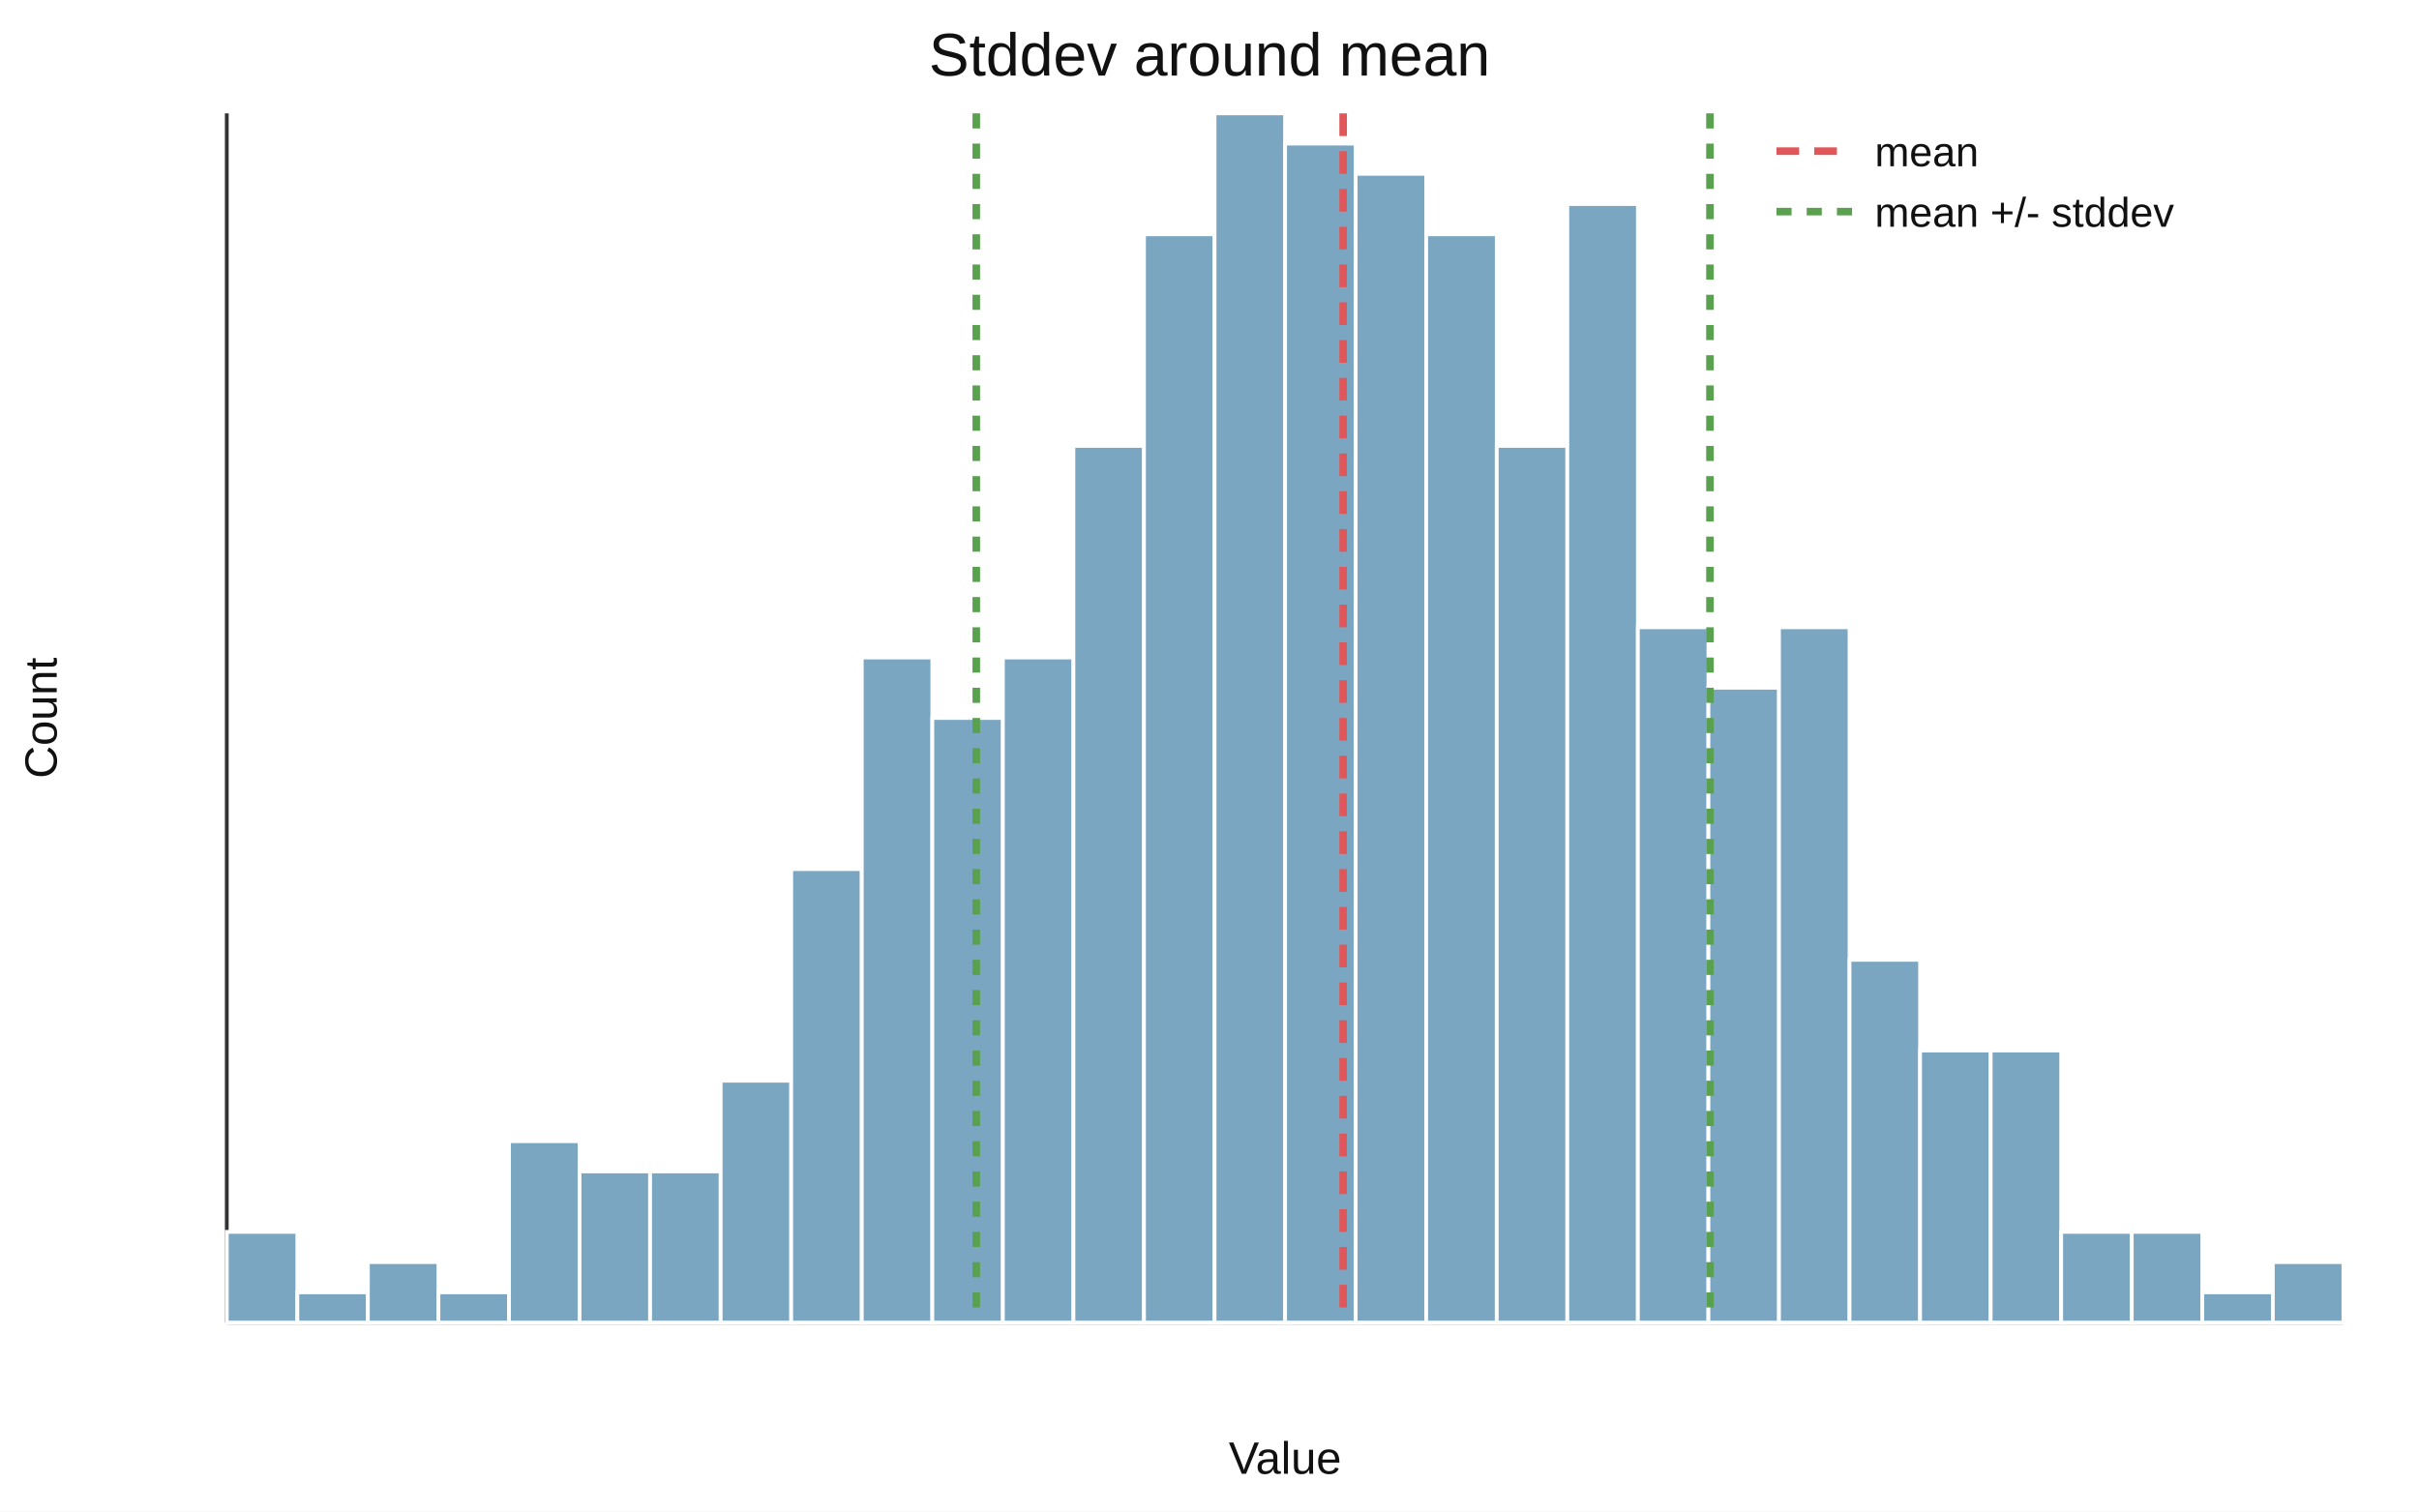
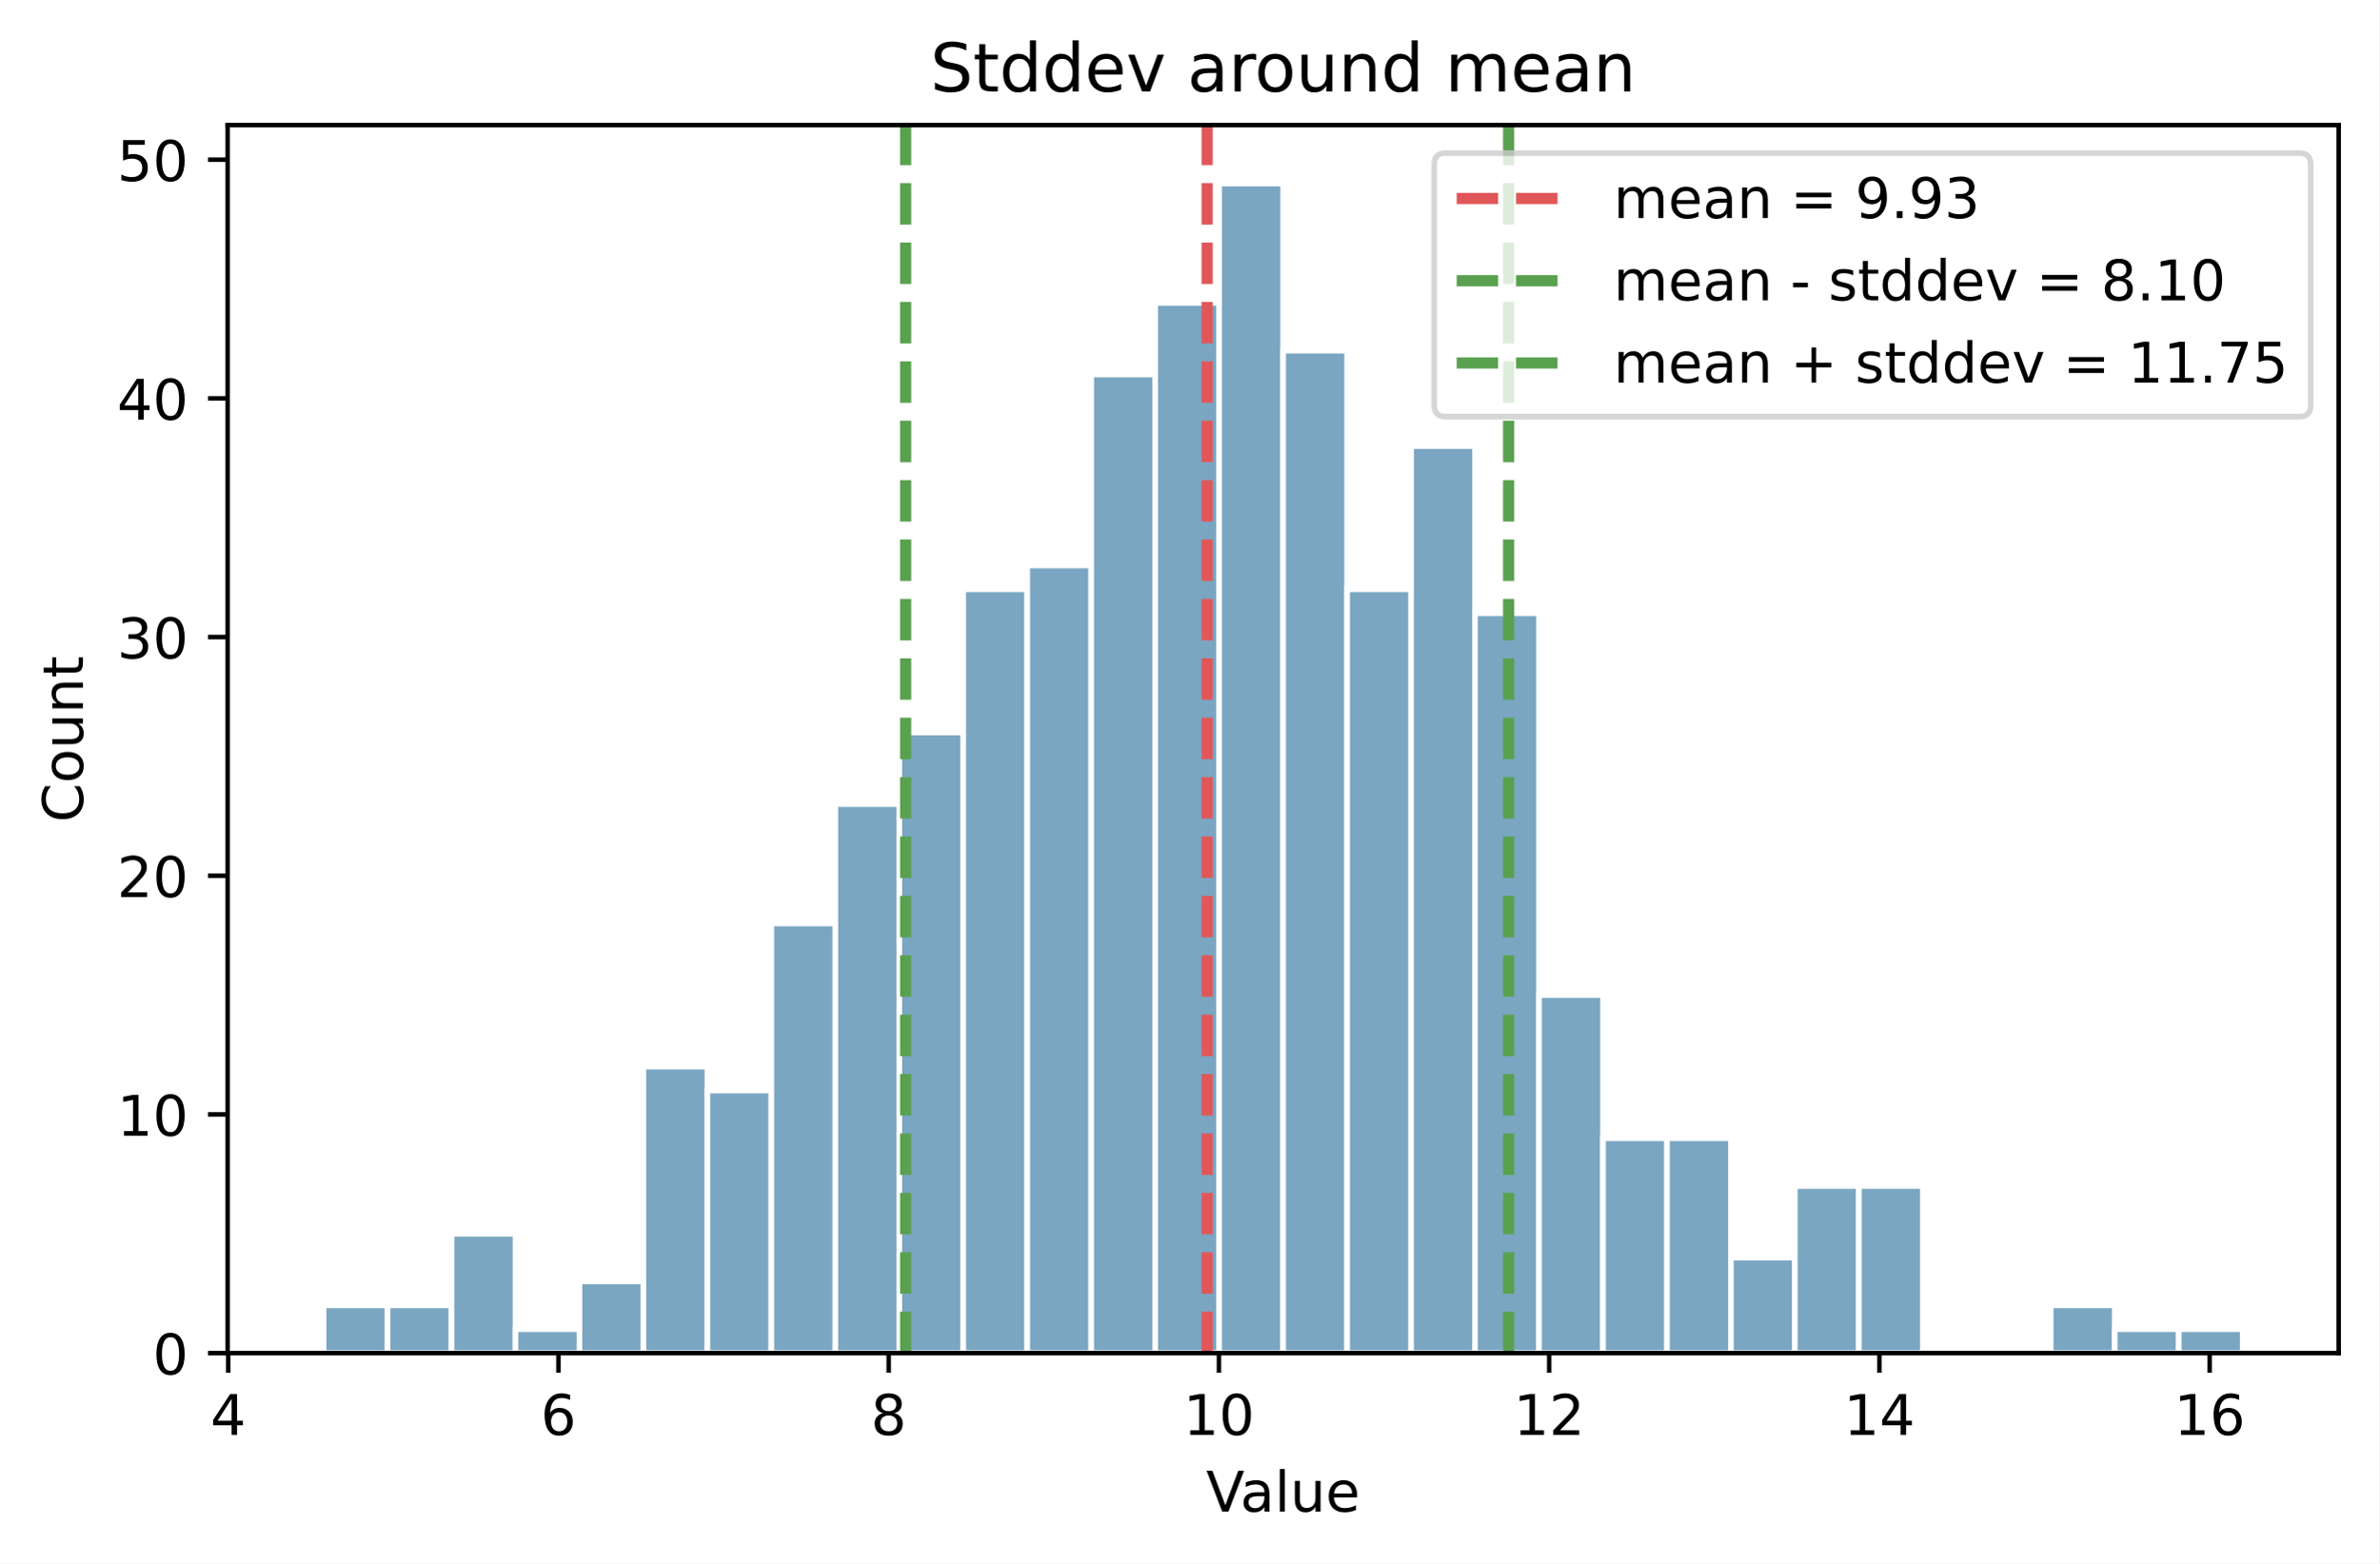
- <svg xmlns="http://www.w3.org/2000/svg" width="640" height="400" viewBox="0 0 640 400">
-   <rect width="100%" height="100%" fill="white" />
-   <line x1="60" y1="350" x2="620" y2="350" stroke="#333" stroke-width="1" />
-   <line x1="60" y1="350" x2="60" y2="30" stroke="#333" stroke-width="1" />
-   <rect x="60.00" y="326.00" width="18.67" height="24.00" fill="#7aa6c2" stroke="white" stroke-width="1" />
-   <rect x="78.67" y="342.00" width="18.67" height="8.00" fill="#7aa6c2" stroke="white" stroke-width="1" />
-   <rect x="97.33" y="334.00" width="18.67" height="16.00" fill="#7aa6c2" stroke="white" stroke-width="1" />
-   <rect x="116.00" y="342.00" width="18.67" height="8.00" fill="#7aa6c2" stroke="white" stroke-width="1" />
-   <rect x="134.67" y="302.00" width="18.67" height="48.00" fill="#7aa6c2" stroke="white" stroke-width="1" />
-   <rect x="153.33" y="310.00" width="18.67" height="40.00" fill="#7aa6c2" stroke="white" stroke-width="1" />
-   <rect x="172.00" y="310.00" width="18.67" height="40.00" fill="#7aa6c2" stroke="white" stroke-width="1" />
-   <rect x="190.67" y="286.00" width="18.67" height="64.00" fill="#7aa6c2" stroke="white" stroke-width="1" />
-   <rect x="209.33" y="230.00" width="18.67" height="120.00" fill="#7aa6c2" stroke="white" stroke-width="1" />
-   <rect x="228.00" y="174.00" width="18.67" height="176.00" fill="#7aa6c2" stroke="white" stroke-width="1" />
-   <rect x="246.67" y="190.00" width="18.67" height="160.00" fill="#7aa6c2" stroke="white" stroke-width="1" />
-   <rect x="265.33" y="174.00" width="18.67" height="176.00" fill="#7aa6c2" stroke="white" stroke-width="1" />
-   <rect x="284.00" y="118.00" width="18.67" height="232.00" fill="#7aa6c2" stroke="white" stroke-width="1" />
-   <rect x="302.67" y="62.00" width="18.67" height="288.00" fill="#7aa6c2" stroke="white" stroke-width="1" />
-   <rect x="321.33" y="30.00" width="18.67" height="320.00" fill="#7aa6c2" stroke="white" stroke-width="1" />
-   <rect x="340.00" y="38.00" width="18.67" height="312.00" fill="#7aa6c2" stroke="white" stroke-width="1" />
-   <rect x="358.67" y="46.00" width="18.67" height="304.00" fill="#7aa6c2" stroke="white" stroke-width="1" />
-   <rect x="377.33" y="62.00" width="18.67" height="288.00" fill="#7aa6c2" stroke="white" stroke-width="1" />
-   <rect x="396.00" y="118.00" width="18.67" height="232.00" fill="#7aa6c2" stroke="white" stroke-width="1" />
-   <rect x="414.67" y="54.00" width="18.67" height="296.00" fill="#7aa6c2" stroke="white" stroke-width="1" />
-   <rect x="433.33" y="166.00" width="18.67" height="184.00" fill="#7aa6c2" stroke="white" stroke-width="1" />
-   <rect x="452.00" y="182.00" width="18.67" height="168.00" fill="#7aa6c2" stroke="white" stroke-width="1" />
-   <rect x="470.67" y="166.00" width="18.67" height="184.00" fill="#7aa6c2" stroke="white" stroke-width="1" />
-   <rect x="489.33" y="254.00" width="18.67" height="96.00" fill="#7aa6c2" stroke="white" stroke-width="1" />
-   <rect x="508.00" y="278.00" width="18.67" height="72.00" fill="#7aa6c2" stroke="white" stroke-width="1" />
-   <rect x="526.67" y="278.00" width="18.67" height="72.00" fill="#7aa6c2" stroke="white" stroke-width="1" />
-   <rect x="545.33" y="326.00" width="18.67" height="24.00" fill="#7aa6c2" stroke="white" stroke-width="1" />
-   <rect x="564.00" y="326.00" width="18.67" height="24.00" fill="#7aa6c2" stroke="white" stroke-width="1" />
-   <rect x="582.67" y="342.00" width="18.67" height="8.00" fill="#7aa6c2" stroke="white" stroke-width="1" />
-   <rect x="601.33" y="334.00" width="18.67" height="16.00" fill="#7aa6c2" stroke="white" stroke-width="1" />
-   <line x1="355.36" y1="30" x2="355.36" y2="350" stroke="#e15759" stroke-width="2" stroke-dasharray="6 4" />
-   <line x1="258.30" y1="30" x2="258.30" y2="350" stroke="#59a14f" stroke-width="2" stroke-dasharray="4 4" />
-   <line x1="452.41" y1="30" x2="452.41" y2="350" stroke="#59a14f" stroke-width="2" stroke-dasharray="4 4" />
-   <text x="320" y="20" text-anchor="middle" font-family="Arial" font-size="16" fill="#111">Stddev around mean</text>
-   <text x="340.00" y="390" text-anchor="middle" font-family="Arial" font-size="12" fill="#111">Value</text>
-   <text x="15" y="190.00" text-anchor="middle" font-family="Arial" font-size="12" fill="#111" transform="rotate(-90 15 190.00)">Count</text>
-   <line x1="470" y1="40" x2="490" y2="40" stroke="#e15759" stroke-width="2" stroke-dasharray="6 4" />
-   <text x="496" y="44" font-family="Arial" font-size="11" fill="#111">mean</text>
-   <line x1="470" y1="56" x2="490" y2="56" stroke="#59a14f" stroke-width="2" stroke-dasharray="4 4" />
-   <text x="496" y="60" font-family="Arial" font-size="11" fill="#111">mean +/- stddev</text>
+ <svg xmlns="http://www.w3.org/2000/svg" xmlns:xlink="http://www.w3.org/1999/xlink" width="424.433pt" height="279.034pt" viewBox="0 0 424.433 279.034" version="1.1">
+   <defs>
+     <style type="text/css">*{stroke-linejoin: round; stroke-linecap: butt}</style>
+   </defs>
+   <g id="figure_1">
+     <g id="patch_1">
+       <path d="M -0 279.034  L 424.433 279.034  L 424.433 0  L -0 0  z " style="fill: #ffffff" />
+     </g>
+     <g id="axes_1">
+       <g id="patch_2">
+         <path d="M 40.603 241.478  L 417.233 241.478  L 417.233 22.318  L 40.603 22.318  z " style="fill: #ffffff" />
+       </g>
+       <g id="patch_3">
+         <path d="M 57.723 241.478  L 69.136 241.478  L 69.136 232.959  L 57.723 232.959  z " clip-path="url(#pe03ee3e347)" style="fill: #7aa6c2; stroke: #ffffff; stroke-linejoin: miter" />
+       </g>
+       <g id="patch_4">
+         <path d="M 69.136 241.478  L 80.549 241.478  L 80.549 232.959  L 69.136 232.959  z " clip-path="url(#pe03ee3e347)" style="fill: #7aa6c2; stroke: #ffffff; stroke-linejoin: miter" />
+       </g>
+       <g id="patch_5">
+         <path d="M 80.549 241.478  L 91.962 241.478  L 91.962 220.18  L 80.549 220.18  z " clip-path="url(#pe03ee3e347)" style="fill: #7aa6c2; stroke: #ffffff; stroke-linejoin: miter" />
+       </g>
+       <g id="patch_6">
+         <path d="M 91.962 241.478  L 103.375 241.478  L 103.375 237.218  L 91.962 237.218  z " clip-path="url(#pe03ee3e347)" style="fill: #7aa6c2; stroke: #ffffff; stroke-linejoin: miter" />
+       </g>
+       <g id="patch_7">
+         <path d="M 103.375 241.478  L 114.788 241.478  L 114.788 228.699  L 103.375 228.699  z " clip-path="url(#pe03ee3e347)" style="fill: #7aa6c2; stroke: #ffffff; stroke-linejoin: miter" />
+       </g>
+       <g id="patch_8">
+         <path d="M 114.788 241.478  L 126.201 241.478  L 126.201 190.362  L 114.788 190.362  z " clip-path="url(#pe03ee3e347)" style="fill: #7aa6c2; stroke: #ffffff; stroke-linejoin: miter" />
+       </g>
+       <g id="patch_9">
+         <path d="M 126.201 241.478  L 137.614 241.478  L 137.614 194.622  L 126.201 194.622  z " clip-path="url(#pe03ee3e347)" style="fill: #7aa6c2; stroke: #ffffff; stroke-linejoin: miter" />
+       </g>
+       <g id="patch_10">
+         <path d="M 137.614 241.478  L 149.027 241.478  L 149.027 164.804  L 137.614 164.804  z " clip-path="url(#pe03ee3e347)" style="fill: #7aa6c2; stroke: #ffffff; stroke-linejoin: miter" />
+       </g>
+       <g id="patch_11">
+         <path d="M 149.027 241.478  L 160.44 241.478  L 160.44 143.506  L 149.027 143.506  z " clip-path="url(#pe03ee3e347)" style="fill: #7aa6c2; stroke: #ffffff; stroke-linejoin: miter" />
+       </g>
+       <g id="patch_12">
+         <path d="M 160.44 241.478  L 171.853 241.478  L 171.853 130.727  L 160.44 130.727  z " clip-path="url(#pe03ee3e347)" style="fill: #7aa6c2; stroke: #ffffff; stroke-linejoin: miter" />
+       </g>
+       <g id="patch_13">
+         <path d="M 171.853 241.478  L 183.266 241.478  L 183.266 105.169  L 171.853 105.169  z " clip-path="url(#pe03ee3e347)" style="fill: #7aa6c2; stroke: #ffffff; stroke-linejoin: miter" />
+       </g>
+       <g id="patch_14">
+         <path d="M 183.266 241.478  L 194.679 241.478  L 194.679 100.909  L 183.266 100.909  z " clip-path="url(#pe03ee3e347)" style="fill: #7aa6c2; stroke: #ffffff; stroke-linejoin: miter" />
+       </g>
+       <g id="patch_15">
+         <path d="M 194.679 241.478  L 206.092 241.478  L 206.092 66.832  L 194.679 66.832  z " clip-path="url(#pe03ee3e347)" style="fill: #7aa6c2; stroke: #ffffff; stroke-linejoin: miter" />
+       </g>
+       <g id="patch_16">
+         <path d="M 206.092 241.478  L 217.505 241.478  L 217.505 54.053  L 206.092 54.053  z " clip-path="url(#pe03ee3e347)" style="fill: #7aa6c2; stroke: #ffffff; stroke-linejoin: miter" />
+       </g>
+       <g id="patch_17">
+         <path d="M 217.505 241.478  L 228.918 241.478  L 228.918 32.754  L 217.505 32.754  z " clip-path="url(#pe03ee3e347)" style="fill: #7aa6c2; stroke: #ffffff; stroke-linejoin: miter" />
+       </g>
+       <g id="patch_18">
+         <path d="M 228.918 241.478  L 240.331 241.478  L 240.331 62.572  L 228.918 62.572  z " clip-path="url(#pe03ee3e347)" style="fill: #7aa6c2; stroke: #ffffff; stroke-linejoin: miter" />
+       </g>
+       <g id="patch_19">
+         <path d="M 240.331 241.478  L 251.744 241.478  L 251.744 105.169  L 240.331 105.169  z " clip-path="url(#pe03ee3e347)" style="fill: #7aa6c2; stroke: #ffffff; stroke-linejoin: miter" />
+       </g>
+       <g id="patch_20">
+         <path d="M 251.744 241.478  L 263.157 241.478  L 263.157 79.611  L 251.744 79.611  z " clip-path="url(#pe03ee3e347)" style="fill: #7aa6c2; stroke: #ffffff; stroke-linejoin: miter" />
+       </g>
+       <g id="patch_21">
+         <path d="M 263.157 241.478  L 274.57 241.478  L 274.57 109.428  L 263.157 109.428  z " clip-path="url(#pe03ee3e347)" style="fill: #7aa6c2; stroke: #ffffff; stroke-linejoin: miter" />
+       </g>
+       <g id="patch_22">
+         <path d="M 274.57 241.478  L 285.983 241.478  L 285.983 177.583  L 274.57 177.583  z " clip-path="url(#pe03ee3e347)" style="fill: #7aa6c2; stroke: #ffffff; stroke-linejoin: miter" />
+       </g>
+       <g id="patch_23">
+         <path d="M 285.983 241.478  L 297.396 241.478  L 297.396 203.141  L 285.983 203.141  z " clip-path="url(#pe03ee3e347)" style="fill: #7aa6c2; stroke: #ffffff; stroke-linejoin: miter" />
+       </g>
+       <g id="patch_24">
+         <path d="M 297.396 241.478  L 308.809 241.478  L 308.809 203.141  L 297.396 203.141  z " clip-path="url(#pe03ee3e347)" style="fill: #7aa6c2; stroke: #ffffff; stroke-linejoin: miter" />
+       </g>
+       <g id="patch_25">
+         <path d="M 308.809 241.478  L 320.222 241.478  L 320.222 224.439  L 308.809 224.439  z " clip-path="url(#pe03ee3e347)" style="fill: #7aa6c2; stroke: #ffffff; stroke-linejoin: miter" />
+       </g>
+       <g id="patch_26">
+         <path d="M 320.222 241.478  L 331.635 241.478  L 331.635 211.66  L 320.222 211.66  z " clip-path="url(#pe03ee3e347)" style="fill: #7aa6c2; stroke: #ffffff; stroke-linejoin: miter" />
+       </g>
+       <g id="patch_27">
+         <path d="M 331.635 241.478  L 343.048 241.478  L 343.048 211.66  L 331.635 211.66  z " clip-path="url(#pe03ee3e347)" style="fill: #7aa6c2; stroke: #ffffff; stroke-linejoin: miter" />
+       </g>
+       <g id="patch_28">
+         <path d="M 343.048 241.478  L 354.461 241.478  L 354.461 241.478  L 343.048 241.478  z " clip-path="url(#pe03ee3e347)" style="fill: #7aa6c2; stroke: #ffffff; stroke-linejoin: miter" />
+       </g>
+       <g id="patch_29">
+         <path d="M 354.461 241.478  L 365.874 241.478  L 365.874 241.478  L 354.461 241.478  z " clip-path="url(#pe03ee3e347)" style="fill: #7aa6c2; stroke: #ffffff; stroke-linejoin: miter" />
+       </g>
+       <g id="patch_30">
+         <path d="M 365.874 241.478  L 377.288 241.478  L 377.288 232.959  L 365.874 232.959  z " clip-path="url(#pe03ee3e347)" style="fill: #7aa6c2; stroke: #ffffff; stroke-linejoin: miter" />
+       </g>
+       <g id="patch_31">
+         <path d="M 377.288 241.478  L 388.701 241.478  L 388.701 237.218  L 377.288 237.218  z " clip-path="url(#pe03ee3e347)" style="fill: #7aa6c2; stroke: #ffffff; stroke-linejoin: miter" />
+       </g>
+       <g id="patch_32">
+         <path d="M 388.701 241.478  L 400.114 241.478  L 400.114 237.218  L 388.701 237.218  z " clip-path="url(#pe03ee3e347)" style="fill: #7aa6c2; stroke: #ffffff; stroke-linejoin: miter" />
+       </g>
+       <g id="matplotlib.axis_1">
+         <g id="xtick_1">
+           <g id="line2d_1">
+             <defs>
+               <path id="m2df5fd8262" d="M 0 0  L 0 3.5  " style="stroke: #000000; stroke-width: 0.8" />
+             </defs>
+             <g>
+               <use xlink:href="#m2df5fd8262" x="40.712" y="241.478" style="stroke: #000000; stroke-width: 0.8" />
+             </g>
+           </g>
+           <g id="text_1">
+             <g transform="translate(37.53098 256.0766) scale(0.1 -0.1)">
+               <defs>
+                 <path id="DejaVuSans-34" d="M 2419 4116  L 825 1625  L 2419 1625  L 2419 4116  z M 2253 4666  L 3047 4666  L 3047 1625  L 3713 1625  L 3713 1100  L 3047 1100  L 3047 0  L 2419 0  L 2419 1100  L 313 1100  L 313 1709  L 2253 4666  z " transform="scale(0.015625)" />
+               </defs>
+               <use xlink:href="#DejaVuSans-34" />
+             </g>
+           </g>
+         </g>
+         <g id="xtick_2">
+           <g id="line2d_2">
+             <g>
+               <use xlink:href="#m2df5fd8262" x="99.63" y="241.478" style="stroke: #000000; stroke-width: 0.8" />
+             </g>
+           </g>
+           <g id="text_2">
+             <g transform="translate(96.44883 256.0766) scale(0.1 -0.1)">
+               <defs>
+                 <path id="DejaVuSans-36" d="M 2113 2584  Q 1688 2584 1439 2293  Q 1191 2003 1191 1497  Q 1191 994 1439 701  Q 1688 409 2113 409  Q 2538 409 2786 701  Q 3034 994 3034 1497  Q 3034 2003 2786 2293  Q 2538 2584 2113 2584  z M 3366 4563  L 3366 3988  Q 3128 4100 2886 4159  Q 2644 4219 2406 4219  Q 1781 4219 1451 3797  Q 1122 3375 1075 2522  Q 1259 2794 1537 2939  Q 1816 3084 2150 3084  Q 2853 3084 3261 2657  Q 3669 2231 3669 1497  Q 3669 778 3244 343  Q 2819 -91 2113 -91  Q 1303 -91 875 529  Q 447 1150 447 2328  Q 447 3434 972 4092  Q 1497 4750 2381 4750  Q 2619 4750 2861 4703  Q 3103 4656 3366 4563  z " transform="scale(0.015625)" />
+               </defs>
+               <use xlink:href="#DejaVuSans-36" />
+             </g>
+           </g>
+         </g>
+         <g id="xtick_3">
+           <g id="line2d_3">
+             <g>
+               <use xlink:href="#m2df5fd8262" x="158.548" y="241.478" style="stroke: #000000; stroke-width: 0.8" />
+             </g>
+           </g>
+           <g id="text_3">
+             <g transform="translate(155.3667 256.0766) scale(0.1 -0.1)">
+               <defs>
+                 <path id="DejaVuSans-38" d="M 2034 2216  Q 1584 2216 1326 1975  Q 1069 1734 1069 1313  Q 1069 891 1326 650  Q 1584 409 2034 409  Q 2484 409 2743 651  Q 3003 894 3003 1313  Q 3003 1734 2745 1975  Q 2488 2216 2034 2216  z M 1403 2484  Q 997 2584 770 2862  Q 544 3141 544 3541  Q 544 4100 942 4425  Q 1341 4750 2034 4750  Q 2731 4750 3128 4425  Q 3525 4100 3525 3541  Q 3525 3141 3298 2862  Q 3072 2584 2669 2484  Q 3125 2378 3379 2068  Q 3634 1759 3634 1313  Q 3634 634 3220 271  Q 2806 -91 2034 -91  Q 1263 -91 848 271  Q 434 634 434 1313  Q 434 1759 690 2068  Q 947 2378 1403 2484  z M 1172 3481  Q 1172 3119 1398 2916  Q 1625 2713 2034 2713  Q 2441 2713 2670 2916  Q 2900 3119 2900 3481  Q 2900 3844 2670 4047  Q 2441 4250 2034 4250  Q 1625 4250 1398 4047  Q 1172 3844 1172 3481  z " transform="scale(0.015625)" />
+               </defs>
+               <use xlink:href="#DejaVuSans-38" />
+             </g>
+           </g>
+         </g>
+         <g id="xtick_4">
+           <g id="line2d_4">
+             <g>
+               <use xlink:href="#m2df5fd8262" x="217.466" y="241.478" style="stroke: #000000; stroke-width: 0.8" />
+             </g>
+           </g>
+           <g id="text_4">
+             <g transform="translate(211.1033 256.0766) scale(0.1 -0.1)">
+               <defs>
+                 <path id="DejaVuSans-31" d="M 794 531  L 1825 531  L 1825 4091  L 703 3866  L 703 4441  L 1819 4666  L 2450 4666  L 2450 531  L 3481 531  L 3481 0  L 794 0  L 794 531  z " transform="scale(0.015625)" />
+                 <path id="DejaVuSans-30" d="M 2034 4250  Q 1547 4250 1301 3770  Q 1056 3291 1056 2328  Q 1056 1369 1301 889  Q 1547 409 2034 409  Q 2525 409 2770 889  Q 3016 1369 3016 2328  Q 3016 3291 2770 3770  Q 2525 4250 2034 4250  z M 2034 4750  Q 2819 4750 3233 4129  Q 3647 3509 3647 2328  Q 3647 1150 3233 529  Q 2819 -91 2034 -91  Q 1250 -91 836 529  Q 422 1150 422 2328  Q 422 3509 836 4129  Q 1250 4750 2034 4750  z " transform="scale(0.015625)" />
+               </defs>
+               <use xlink:href="#DejaVuSans-31" />
+               <use xlink:href="#DejaVuSans-30" transform="translate(63.62305 0)" />
+             </g>
+           </g>
+         </g>
+         <g id="xtick_5">
+           <g id="line2d_5">
+             <g>
+               <use xlink:href="#m2df5fd8262" x="276.384" y="241.478" style="stroke: #000000; stroke-width: 0.8" />
+             </g>
+           </g>
+           <g id="text_5">
+             <g transform="translate(270.0211 256.0766) scale(0.1 -0.1)">
+               <defs>
+                 <path id="DejaVuSans-32" d="M 1228 531  L 3431 531  L 3431 0  L 469 0  L 469 531  Q 828 903 1448 1529  Q 2069 2156 2228 2338  Q 2531 2678 2651 2914  Q 2772 3150 2772 3378  Q 2772 3750 2511 3984  Q 2250 4219 1831 4219  Q 1534 4219 1204 4116  Q 875 4013 500 3803  L 500 4441  Q 881 4594 1212 4672  Q 1544 4750 1819 4750  Q 2544 4750 2975 4387  Q 3406 4025 3406 3419  Q 3406 3131 3298 2873  Q 3191 2616 2906 2266  Q 2828 2175 2409 1742  Q 1991 1309 1228 531  z " transform="scale(0.015625)" />
+               </defs>
+               <use xlink:href="#DejaVuSans-31" />
+               <use xlink:href="#DejaVuSans-32" transform="translate(63.62305 0)" />
+             </g>
+           </g>
+         </g>
+         <g id="xtick_6">
+           <g id="line2d_6">
+             <g>
+               <use xlink:href="#m2df5fd8262" x="335.301" y="241.478" style="stroke: #000000; stroke-width: 0.8" />
+             </g>
+           </g>
+           <g id="text_6">
+             <g transform="translate(328.939 256.0766) scale(0.1 -0.1)">
+               <use xlink:href="#DejaVuSans-31" />
+               <use xlink:href="#DejaVuSans-34" transform="translate(63.62305 0)" />
+             </g>
+           </g>
+         </g>
+         <g id="xtick_7">
+           <g id="line2d_7">
+             <g>
+               <use xlink:href="#m2df5fd8262" x="394.219" y="241.478" style="stroke: #000000; stroke-width: 0.8" />
+             </g>
+           </g>
+           <g id="text_7">
+             <g transform="translate(387.8568 256.0766) scale(0.1 -0.1)">
+               <use xlink:href="#DejaVuSans-31" />
+               <use xlink:href="#DejaVuSans-36" transform="translate(63.62305 0)" />
+             </g>
+           </g>
+         </g>
+         <g id="text_8">
+           <g transform="translate(215.1869 269.7547) scale(0.1 -0.1)">
+             <defs>
+               <path id="DejaVuSans-56" d="M 1831 0  L 50 4666  L 709 4666  L 2188 738  L 3669 4666  L 4325 4666  L 2547 0  L 1831 0  z " transform="scale(0.015625)" />
+               <path id="DejaVuSans-61" d="M 2194 1759  Q 1497 1759 1228 1600  Q 959 1441 959 1056  Q 959 750 1161 570  Q 1363 391 1709 391  Q 2188 391 2477 730  Q 2766 1069 2766 1631  L 2766 1759  L 2194 1759  z M 3341 1997  L 3341 0  L 2766 0  L 2766 531  Q 2569 213 2275 61  Q 1981 -91 1556 -91  Q 1019 -91 701 211  Q 384 513 384 1019  Q 384 1609 779 1909  Q 1175 2209 1959 2209  L 2766 2209  L 2766 2266  Q 2766 2663 2505 2880  Q 2244 3097 1772 3097  Q 1472 3097 1187 3025  Q 903 2953 641 2809  L 641 3341  Q 956 3463 1253 3523  Q 1550 3584 1831 3584  Q 2591 3584 2966 3190  Q 3341 2797 3341 1997  z " transform="scale(0.015625)" />
+               <path id="DejaVuSans-6c" d="M 603 4863  L 1178 4863  L 1178 0  L 603 0  L 603 4863  z " transform="scale(0.015625)" />
+               <path id="DejaVuSans-75" d="M 544 1381  L 544 3500  L 1119 3500  L 1119 1403  Q 1119 906 1312 657  Q 1506 409 1894 409  Q 2359 409 2629 706  Q 2900 1003 2900 1516  L 2900 3500  L 3475 3500  L 3475 0  L 2900 0  L 2900 538  Q 2691 219 2414 64  Q 2138 -91 1772 -91  Q 1169 -91 856 284  Q 544 659 544 1381  z M 1991 3584  L 1991 3584  z " transform="scale(0.015625)" />
+               <path id="DejaVuSans-65" d="M 3597 1894  L 3597 1613  L 953 1613  Q 991 1019 1311 708  Q 1631 397 2203 397  Q 2534 397 2845 478  Q 3156 559 3463 722  L 3463 178  Q 3153 47 2828 -22  Q 2503 -91 2169 -91  Q 1331 -91 842 396  Q 353 884 353 1716  Q 353 2575 817 3079  Q 1281 3584 2069 3584  Q 2775 3584 3186 3129  Q 3597 2675 3597 1894  z M 3022 2063  Q 3016 2534 2758 2815  Q 2500 3097 2075 3097  Q 1594 3097 1305 2825  Q 1016 2553 972 2059  L 3022 2063  z " transform="scale(0.015625)" />
+             </defs>
+             <use xlink:href="#DejaVuSans-56" />
+             <use xlink:href="#DejaVuSans-61" transform="translate(60.6582 0)" />
+             <use xlink:href="#DejaVuSans-6c" transform="translate(121.9375 0)" />
+             <use xlink:href="#DejaVuSans-75" transform="translate(149.7207 0)" />
+             <use xlink:href="#DejaVuSans-65" transform="translate(213.0996 0)" />
+           </g>
+         </g>
+       </g>
+       <g id="matplotlib.axis_2">
+         <g id="ytick_1">
+           <g id="line2d_8">
+             <defs>
+               <path id="ma68012ce84" d="M 0 0  L -3.5 0  " style="stroke: #000000; stroke-width: 0.8" />
+             </defs>
+             <g>
+               <use xlink:href="#ma68012ce84" x="40.603" y="241.478" style="stroke: #000000; stroke-width: 0.8" />
+             </g>
+           </g>
+           <g id="text_9">
+             <g transform="translate(27.24063 245.2773) scale(0.1 -0.1)">
+               <use xlink:href="#DejaVuSans-30" />
+             </g>
+           </g>
+         </g>
+         <g id="ytick_2">
+           <g id="line2d_9">
+             <g>
+               <use xlink:href="#ma68012ce84" x="40.603" y="198.881" style="stroke: #000000; stroke-width: 0.8" />
+             </g>
+           </g>
+           <g id="text_10">
+             <g transform="translate(20.87813 202.6806) scale(0.1 -0.1)">
+               <use xlink:href="#DejaVuSans-31" />
+               <use xlink:href="#DejaVuSans-30" transform="translate(63.62305 0)" />
+             </g>
+           </g>
+         </g>
+         <g id="ytick_3">
+           <g id="line2d_10">
+             <g>
+               <use xlink:href="#ma68012ce84" x="40.603" y="156.285" style="stroke: #000000; stroke-width: 0.8" />
+             </g>
+           </g>
+           <g id="text_11">
+             <g transform="translate(20.87813 160.084) scale(0.1 -0.1)">
+               <use xlink:href="#DejaVuSans-32" />
+               <use xlink:href="#DejaVuSans-30" transform="translate(63.62305 0)" />
+             </g>
+           </g>
+         </g>
+         <g id="ytick_4">
+           <g id="line2d_11">
+             <g>
+               <use xlink:href="#ma68012ce84" x="40.603" y="113.688" style="stroke: #000000; stroke-width: 0.8" />
+             </g>
+           </g>
+           <g id="text_12">
+             <g transform="translate(20.87813 117.4873) scale(0.1 -0.1)">
+               <defs>
+                 <path id="DejaVuSans-33" d="M 2597 2516  Q 3050 2419 3304 2112  Q 3559 1806 3559 1356  Q 3559 666 3084 287  Q 2609 -91 1734 -91  Q 1441 -91 1130 -33  Q 819 25 488 141  L 488 750  Q 750 597 1062 519  Q 1375 441 1716 441  Q 2309 441 2620 675  Q 2931 909 2931 1356  Q 2931 1769 2642 2001  Q 2353 2234 1838 2234  L 1294 2234  L 1294 2753  L 1863 2753  Q 2328 2753 2575 2939  Q 2822 3125 2822 3475  Q 2822 3834 2567 4026  Q 2313 4219 1838 4219  Q 1578 4219 1281 4162  Q 984 4106 628 3988  L 628 4550  Q 988 4650 1302 4700  Q 1616 4750 1894 4750  Q 2613 4750 3031 4423  Q 3450 4097 3450 3541  Q 3450 3153 3228 2886  Q 3006 2619 2597 2516  z " transform="scale(0.015625)" />
+               </defs>
+               <use xlink:href="#DejaVuSans-33" />
+               <use xlink:href="#DejaVuSans-30" transform="translate(63.62305 0)" />
+             </g>
+           </g>
+         </g>
+         <g id="ytick_5">
+           <g id="line2d_12">
+             <g>
+               <use xlink:href="#ma68012ce84" x="40.603" y="71.091" style="stroke: #000000; stroke-width: 0.8" />
+             </g>
+           </g>
+           <g id="text_13">
+             <g transform="translate(20.87813 74.89056) scale(0.1 -0.1)">
+               <use xlink:href="#DejaVuSans-34" />
+               <use xlink:href="#DejaVuSans-30" transform="translate(63.62305 0)" />
+             </g>
+           </g>
+         </g>
+         <g id="ytick_6">
+           <g id="line2d_13">
+             <g>
+               <use xlink:href="#ma68012ce84" x="40.603" y="28.495" style="stroke: #000000; stroke-width: 0.8" />
+             </g>
+           </g>
+           <g id="text_14">
+             <g transform="translate(20.87813 32.29386) scale(0.1 -0.1)">
+               <defs>
+                 <path id="DejaVuSans-35" d="M 691 4666  L 3169 4666  L 3169 4134  L 1269 4134  L 1269 2991  Q 1406 3038 1543 3061  Q 1681 3084 1819 3084  Q 2600 3084 3056 2656  Q 3513 2228 3513 1497  Q 3513 744 3044 326  Q 2575 -91 1722 -91  Q 1428 -91 1123 -41  Q 819 9 494 109  L 494 744  Q 775 591 1075 516  Q 1375 441 1709 441  Q 2250 441 2565 725  Q 2881 1009 2881 1497  Q 2881 1984 2565 2268  Q 2250 2553 1709 2553  Q 1456 2553 1204 2497  Q 953 2441 691 2322  L 691 4666  z " transform="scale(0.015625)" />
+               </defs>
+               <use xlink:href="#DejaVuSans-35" />
+               <use xlink:href="#DejaVuSans-30" transform="translate(63.62305 0)" />
+             </g>
+           </g>
+         </g>
+         <g id="text_15">
+           <g transform="translate(14.79844 146.7466) rotate(-90) scale(0.1 -0.1)">
+             <defs>
+               <path id="DejaVuSans-43" d="M 4122 4306  L 4122 3641  Q 3803 3938 3442 4084  Q 3081 4231 2675 4231  Q 1875 4231 1450 3742  Q 1025 3253 1025 2328  Q 1025 1406 1450 917  Q 1875 428 2675 428  Q 3081 428 3442 575  Q 3803 722 4122 1019  L 4122 359  Q 3791 134 3420 21  Q 3050 -91 2638 -91  Q 1578 -91 968 557  Q 359 1206 359 2328  Q 359 3453 968 4101  Q 1578 4750 2638 4750  Q 3056 4750 3426 4639  Q 3797 4528 4122 4306  z " transform="scale(0.015625)" />
+               <path id="DejaVuSans-6f" d="M 1959 3097  Q 1497 3097 1228 2736  Q 959 2375 959 1747  Q 959 1119 1226 758  Q 1494 397 1959 397  Q 2419 397 2687 759  Q 2956 1122 2956 1747  Q 2956 2369 2687 2733  Q 2419 3097 1959 3097  z M 1959 3584  Q 2709 3584 3137 3096  Q 3566 2609 3566 1747  Q 3566 888 3137 398  Q 2709 -91 1959 -91  Q 1206 -91 779 398  Q 353 888 353 1747  Q 353 2609 779 3096  Q 1206 3584 1959 3584  z " transform="scale(0.015625)" />
+               <path id="DejaVuSans-6e" d="M 3513 2113  L 3513 0  L 2938 0  L 2938 2094  Q 2938 2591 2744 2837  Q 2550 3084 2163 3084  Q 1697 3084 1428 2787  Q 1159 2491 1159 1978  L 1159 0  L 581 0  L 581 3500  L 1159 3500  L 1159 2956  Q 1366 3272 1645 3428  Q 1925 3584 2291 3584  Q 2894 3584 3203 3211  Q 3513 2838 3513 2113  z " transform="scale(0.015625)" />
+               <path id="DejaVuSans-74" d="M 1172 4494  L 1172 3500  L 2356 3500  L 2356 3053  L 1172 3053  L 1172 1153  Q 1172 725 1289 603  Q 1406 481 1766 481  L 2356 481  L 2356 0  L 1766 0  Q 1100 0 847 248  Q 594 497 594 1153  L 594 3053  L 172 3053  L 172 3500  L 594 3500  L 594 4494  L 1172 4494  z " transform="scale(0.015625)" />
+             </defs>
+             <use xlink:href="#DejaVuSans-43" />
+             <use xlink:href="#DejaVuSans-6f" transform="translate(69.82422 0)" />
+             <use xlink:href="#DejaVuSans-75" transform="translate(131.0059 0)" />
+             <use xlink:href="#DejaVuSans-6e" transform="translate(194.3848 0)" />
+             <use xlink:href="#DejaVuSans-74" transform="translate(257.7637 0)" />
+           </g>
+         </g>
+       </g>
+       <g id="line2d_14">
+         <path d="M 215.36 241.478  L 215.36 22.318  " clip-path="url(#pe03ee3e347)" style="fill: none; stroke-dasharray: 7.4,3.2; stroke-dashoffset: 0; stroke: #e15759; stroke-width: 2" />
+       </g>
+       <g id="line2d_15">
+         <path d="M 161.571 241.478  L 161.571 22.318  " clip-path="url(#pe03ee3e347)" style="fill: none; stroke-dasharray: 7.4,3.2; stroke-dashoffset: 0; stroke: #59a14f; stroke-width: 2" />
+       </g>
+       <g id="line2d_16">
+         <path d="M 269.149 241.478  L 269.149 22.318  " clip-path="url(#pe03ee3e347)" style="fill: none; stroke-dasharray: 7.4,3.2; stroke-dashoffset: 0; stroke: #59a14f; stroke-width: 2" />
+       </g>
+       <g id="patch_33">
+         <path d="M 40.603 241.478  L 40.603 22.318  " style="fill: none; stroke: #000000; stroke-width: 0.8; stroke-linejoin: miter; stroke-linecap: square" />
+       </g>
+       <g id="patch_34">
+         <path d="M 417.233 241.478  L 417.233 22.318  " style="fill: none; stroke: #000000; stroke-width: 0.8; stroke-linejoin: miter; stroke-linecap: square" />
+       </g>
+       <g id="patch_35">
+         <path d="M 40.603 241.478  L 417.233 241.478  " style="fill: none; stroke: #000000; stroke-width: 0.8; stroke-linejoin: miter; stroke-linecap: square" />
+       </g>
+       <g id="patch_36">
+         <path d="M 40.603 22.318  L 417.233 22.318  " style="fill: none; stroke: #000000; stroke-width: 0.8; stroke-linejoin: miter; stroke-linecap: square" />
+       </g>
+       <g id="text_16">
+         <g transform="translate(165.9725 16.31812) scale(0.12 -0.12)">
+           <defs>
+             <path id="DejaVuSans-53" d="M 3425 4513  L 3425 3897  Q 3066 4069 2747 4153  Q 2428 4238 2131 4238  Q 1616 4238 1336 4038  Q 1056 3838 1056 3469  Q 1056 3159 1242 3001  Q 1428 2844 1947 2747  L 2328 2669  Q 3034 2534 3370 2195  Q 3706 1856 3706 1288  Q 3706 609 3251 259  Q 2797 -91 1919 -91  Q 1588 -91 1214 -16  Q 841 59 441 206  L 441 856  Q 825 641 1194 531  Q 1563 422 1919 422  Q 2459 422 2753 634  Q 3047 847 3047 1241  Q 3047 1584 2836 1778  Q 2625 1972 2144 2069  L 1759 2144  Q 1053 2284 737 2584  Q 422 2884 422 3419  Q 422 4038 858 4394  Q 1294 4750 2059 4750  Q 2388 4750 2728 4690  Q 3069 4631 3425 4513  z " transform="scale(0.015625)" />
+             <path id="DejaVuSans-64" d="M 2906 2969  L 2906 4863  L 3481 4863  L 3481 0  L 2906 0  L 2906 525  Q 2725 213 2448 61  Q 2172 -91 1784 -91  Q 1150 -91 751 415  Q 353 922 353 1747  Q 353 2572 751 3078  Q 1150 3584 1784 3584  Q 2172 3584 2448 3432  Q 2725 3281 2906 2969  z M 947 1747  Q 947 1113 1208 752  Q 1469 391 1925 391  Q 2381 391 2643 752  Q 2906 1113 2906 1747  Q 2906 2381 2643 2742  Q 2381 3103 1925 3103  Q 1469 3103 1208 2742  Q 947 2381 947 1747  z " transform="scale(0.015625)" />
+             <path id="DejaVuSans-76" d="M 191 3500  L 800 3500  L 1894 563  L 2988 3500  L 3597 3500  L 2284 0  L 1503 0  L 191 3500  z " transform="scale(0.015625)" />
+             <path id="DejaVuSans-20" transform="scale(0.015625)" />
+             <path id="DejaVuSans-72" d="M 2631 2963  Q 2534 3019 2420 3045  Q 2306 3072 2169 3072  Q 1681 3072 1420 2755  Q 1159 2438 1159 1844  L 1159 0  L 581 0  L 581 3500  L 1159 3500  L 1159 2956  Q 1341 3275 1631 3429  Q 1922 3584 2338 3584  Q 2397 3584 2469 3576  Q 2541 3569 2628 3553  L 2631 2963  z " transform="scale(0.015625)" />
+             <path id="DejaVuSans-6d" d="M 3328 2828  Q 3544 3216 3844 3400  Q 4144 3584 4550 3584  Q 5097 3584 5394 3201  Q 5691 2819 5691 2113  L 5691 0  L 5113 0  L 5113 2094  Q 5113 2597 4934 2840  Q 4756 3084 4391 3084  Q 3944 3084 3684 2787  Q 3425 2491 3425 1978  L 3425 0  L 2847 0  L 2847 2094  Q 2847 2600 2669 2842  Q 2491 3084 2119 3084  Q 1678 3084 1418 2786  Q 1159 2488 1159 1978  L 1159 0  L 581 0  L 581 3500  L 1159 3500  L 1159 2956  Q 1356 3278 1631 3431  Q 1906 3584 2284 3584  Q 2666 3584 2933 3390  Q 3200 3197 3328 2828  z " transform="scale(0.015625)" />
+           </defs>
+           <use xlink:href="#DejaVuSans-53" />
+           <use xlink:href="#DejaVuSans-74" transform="translate(63.47656 0)" />
+           <use xlink:href="#DejaVuSans-64" transform="translate(102.6855 0)" />
+           <use xlink:href="#DejaVuSans-64" transform="translate(166.1621 0)" />
+           <use xlink:href="#DejaVuSans-65" transform="translate(229.6387 0)" />
+           <use xlink:href="#DejaVuSans-76" transform="translate(291.1621 0)" />
+           <use xlink:href="#DejaVuSans-20" transform="translate(350.3418 0)" />
+           <use xlink:href="#DejaVuSans-61" transform="translate(382.1289 0)" />
+           <use xlink:href="#DejaVuSans-72" transform="translate(443.4082 0)" />
+           <use xlink:href="#DejaVuSans-6f" transform="translate(482.2715 0)" />
+           <use xlink:href="#DejaVuSans-75" transform="translate(543.4531 0)" />
+           <use xlink:href="#DejaVuSans-6e" transform="translate(606.832 0)" />
+           <use xlink:href="#DejaVuSans-64" transform="translate(670.2109 0)" />
+           <use xlink:href="#DejaVuSans-20" transform="translate(733.6875 0)" />
+           <use xlink:href="#DejaVuSans-6d" transform="translate(765.4746 0)" />
+           <use xlink:href="#DejaVuSans-65" transform="translate(862.8867 0)" />
+           <use xlink:href="#DejaVuSans-61" transform="translate(924.4102 0)" />
+           <use xlink:href="#DejaVuSans-6e" transform="translate(985.6895 0)" />
+         </g>
+       </g>
+       <g id="legend_1">
+         <g id="patch_37">
+           <path d="M 257.875 74.353  L 410.233 74.353  Q 412.233 74.353 412.233 72.353  L 412.233 29.318  Q 412.233 27.318 410.233 27.318  L 257.875 27.318  Q 255.875 27.318 255.875 29.318  L 255.875 72.353  Q 255.875 74.353 257.875 74.353  z " style="fill: #ffffff; opacity: 0.8; stroke: #cccccc; stroke-linejoin: miter" />
+         </g>
+         <g id="line2d_17">
+           <path d="M 259.875 35.417  L 269.875 35.417  L 279.875 35.417  " style="fill: none; stroke-dasharray: 7.4,3.2; stroke-dashoffset: 0; stroke: #e15759; stroke-width: 2" />
+         </g>
+         <g id="text_17">
+           <g transform="translate(287.8753 38.91656) scale(0.1 -0.1)">
+             <defs>
+               <path id="DejaVuSans-3d" d="M 678 2906  L 4684 2906  L 4684 2381  L 678 2381  L 678 2906  z M 678 1631  L 4684 1631  L 4684 1100  L 678 1100  L 678 1631  z " transform="scale(0.015625)" />
+               <path id="DejaVuSans-39" d="M 703 97  L 703 672  Q 941 559 1184 500  Q 1428 441 1663 441  Q 2288 441 2617 861  Q 2947 1281 2994 2138  Q 2813 1869 2534 1725  Q 2256 1581 1919 1581  Q 1219 1581 811 2004  Q 403 2428 403 3163  Q 403 3881 828 4315  Q 1253 4750 1959 4750  Q 2769 4750 3195 4129  Q 3622 3509 3622 2328  Q 3622 1225 3098 567  Q 2575 -91 1691 -91  Q 1453 -91 1209 -44  Q 966 3 703 97  z M 1959 2075  Q 2384 2075 2632 2365  Q 2881 2656 2881 3163  Q 2881 3666 2632 3958  Q 2384 4250 1959 4250  Q 1534 4250 1286 3958  Q 1038 3666 1038 3163  Q 1038 2656 1286 2365  Q 1534 2075 1959 2075  z " transform="scale(0.015625)" />
+               <path id="DejaVuSans-2e" d="M 684 794  L 1344 794  L 1344 0  L 684 0  L 684 794  z " transform="scale(0.015625)" />
+             </defs>
+             <use xlink:href="#DejaVuSans-6d" />
+             <use xlink:href="#DejaVuSans-65" transform="translate(97.41211 0)" />
+             <use xlink:href="#DejaVuSans-61" transform="translate(158.9355 0)" />
+             <use xlink:href="#DejaVuSans-6e" transform="translate(220.2148 0)" />
+             <use xlink:href="#DejaVuSans-20" transform="translate(283.5938 0)" />
+             <use xlink:href="#DejaVuSans-3d" transform="translate(315.3809 0)" />
+             <use xlink:href="#DejaVuSans-20" transform="translate(399.1699 0)" />
+             <use xlink:href="#DejaVuSans-39" transform="translate(430.957 0)" />
+             <use xlink:href="#DejaVuSans-2e" transform="translate(494.5801 0)" />
+             <use xlink:href="#DejaVuSans-39" transform="translate(526.3672 0)" />
+             <use xlink:href="#DejaVuSans-33" transform="translate(589.9902 0)" />
+           </g>
+         </g>
+         <g id="line2d_18">
+           <path d="M 259.875 50.095  L 269.875 50.095  L 279.875 50.095  " style="fill: none; stroke-dasharray: 7.4,3.2; stroke-dashoffset: 0; stroke: #59a14f; stroke-width: 2" />
+         </g>
+         <g id="text_18">
+           <g transform="translate(287.8753 53.59469) scale(0.1 -0.1)">
+             <defs>
+               <path id="DejaVuSans-2d" d="M 313 2009  L 1997 2009  L 1997 1497  L 313 1497  L 313 2009  z " transform="scale(0.015625)" />
+               <path id="DejaVuSans-73" d="M 2834 3397  L 2834 2853  Q 2591 2978 2328 3040  Q 2066 3103 1784 3103  Q 1356 3103 1142 2972  Q 928 2841 928 2578  Q 928 2378 1081 2264  Q 1234 2150 1697 2047  L 1894 2003  Q 2506 1872 2764 1633  Q 3022 1394 3022 966  Q 3022 478 2636 193  Q 2250 -91 1575 -91  Q 1294 -91 989 -36  Q 684 19 347 128  L 347 722  Q 666 556 975 473  Q 1284 391 1588 391  Q 1994 391 2212 530  Q 2431 669 2431 922  Q 2431 1156 2273 1281  Q 2116 1406 1581 1522  L 1381 1569  Q 847 1681 609 1914  Q 372 2147 372 2553  Q 372 3047 722 3315  Q 1072 3584 1716 3584  Q 2034 3584 2315 3537  Q 2597 3491 2834 3397  z " transform="scale(0.015625)" />
+             </defs>
+             <use xlink:href="#DejaVuSans-6d" />
+             <use xlink:href="#DejaVuSans-65" transform="translate(97.41211 0)" />
+             <use xlink:href="#DejaVuSans-61" transform="translate(158.9355 0)" />
+             <use xlink:href="#DejaVuSans-6e" transform="translate(220.2148 0)" />
+             <use xlink:href="#DejaVuSans-20" transform="translate(283.5938 0)" />
+             <use xlink:href="#DejaVuSans-2d" transform="translate(315.3809 0)" />
+             <use xlink:href="#DejaVuSans-20" transform="translate(351.4648 0)" />
+             <use xlink:href="#DejaVuSans-73" transform="translate(383.252 0)" />
+             <use xlink:href="#DejaVuSans-74" transform="translate(435.3516 0)" />
+             <use xlink:href="#DejaVuSans-64" transform="translate(474.5605 0)" />
+             <use xlink:href="#DejaVuSans-64" transform="translate(538.0371 0)" />
+             <use xlink:href="#DejaVuSans-65" transform="translate(601.5137 0)" />
+             <use xlink:href="#DejaVuSans-76" transform="translate(663.0371 0)" />
+             <use xlink:href="#DejaVuSans-20" transform="translate(722.2168 0)" />
+             <use xlink:href="#DejaVuSans-3d" transform="translate(754.0039 0)" />
+             <use xlink:href="#DejaVuSans-20" transform="translate(837.793 0)" />
+             <use xlink:href="#DejaVuSans-38" transform="translate(869.5801 0)" />
+             <use xlink:href="#DejaVuSans-2e" transform="translate(933.2031 0)" />
+             <use xlink:href="#DejaVuSans-31" transform="translate(964.9902 0)" />
+             <use xlink:href="#DejaVuSans-30" transform="translate(1028.613 0)" />
+           </g>
+         </g>
+         <g id="line2d_19">
+           <path d="M 259.875 64.773  L 269.875 64.773  L 279.875 64.773  " style="fill: none; stroke-dasharray: 7.4,3.2; stroke-dashoffset: 0; stroke: #59a14f; stroke-width: 2" />
+         </g>
+         <g id="text_19">
+           <g transform="translate(287.8753 68.27281) scale(0.1 -0.1)">
+             <defs>
+               <path id="DejaVuSans-2b" d="M 2944 4013  L 2944 2272  L 4684 2272  L 4684 1741  L 2944 1741  L 2944 0  L 2419 0  L 2419 1741  L 678 1741  L 678 2272  L 2419 2272  L 2419 4013  L 2944 4013  z " transform="scale(0.015625)" />
+               <path id="DejaVuSans-37" d="M 525 4666  L 3525 4666  L 3525 4397  L 1831 0  L 1172 0  L 2766 4134  L 525 4134  L 525 4666  z " transform="scale(0.015625)" />
+             </defs>
+             <use xlink:href="#DejaVuSans-6d" />
+             <use xlink:href="#DejaVuSans-65" transform="translate(97.41211 0)" />
+             <use xlink:href="#DejaVuSans-61" transform="translate(158.9355 0)" />
+             <use xlink:href="#DejaVuSans-6e" transform="translate(220.2148 0)" />
+             <use xlink:href="#DejaVuSans-20" transform="translate(283.5938 0)" />
+             <use xlink:href="#DejaVuSans-2b" transform="translate(315.3809 0)" />
+             <use xlink:href="#DejaVuSans-20" transform="translate(399.1699 0)" />
+             <use xlink:href="#DejaVuSans-73" transform="translate(430.957 0)" />
+             <use xlink:href="#DejaVuSans-74" transform="translate(483.0566 0)" />
+             <use xlink:href="#DejaVuSans-64" transform="translate(522.2656 0)" />
+             <use xlink:href="#DejaVuSans-64" transform="translate(585.7422 0)" />
+             <use xlink:href="#DejaVuSans-65" transform="translate(649.2188 0)" />
+             <use xlink:href="#DejaVuSans-76" transform="translate(710.7422 0)" />
+             <use xlink:href="#DejaVuSans-20" transform="translate(769.9219 0)" />
+             <use xlink:href="#DejaVuSans-3d" transform="translate(801.709 0)" />
+             <use xlink:href="#DejaVuSans-20" transform="translate(885.498 0)" />
+             <use xlink:href="#DejaVuSans-31" transform="translate(917.2852 0)" />
+             <use xlink:href="#DejaVuSans-31" transform="translate(980.9082 0)" />
+             <use xlink:href="#DejaVuSans-2e" transform="translate(1044.531 0)" />
+             <use xlink:href="#DejaVuSans-37" transform="translate(1076.318 0)" />
+             <use xlink:href="#DejaVuSans-35" transform="translate(1139.941 0)" />
+           </g>
+         </g>
+       </g>
+     </g>
+   </g>
+   <defs>
+     <clipPath id="pe03ee3e347">
+       <rect x="40.603" y="22.318" width="376.63" height="219.16" />
+     </clipPath>
+   </defs>
</svg>
